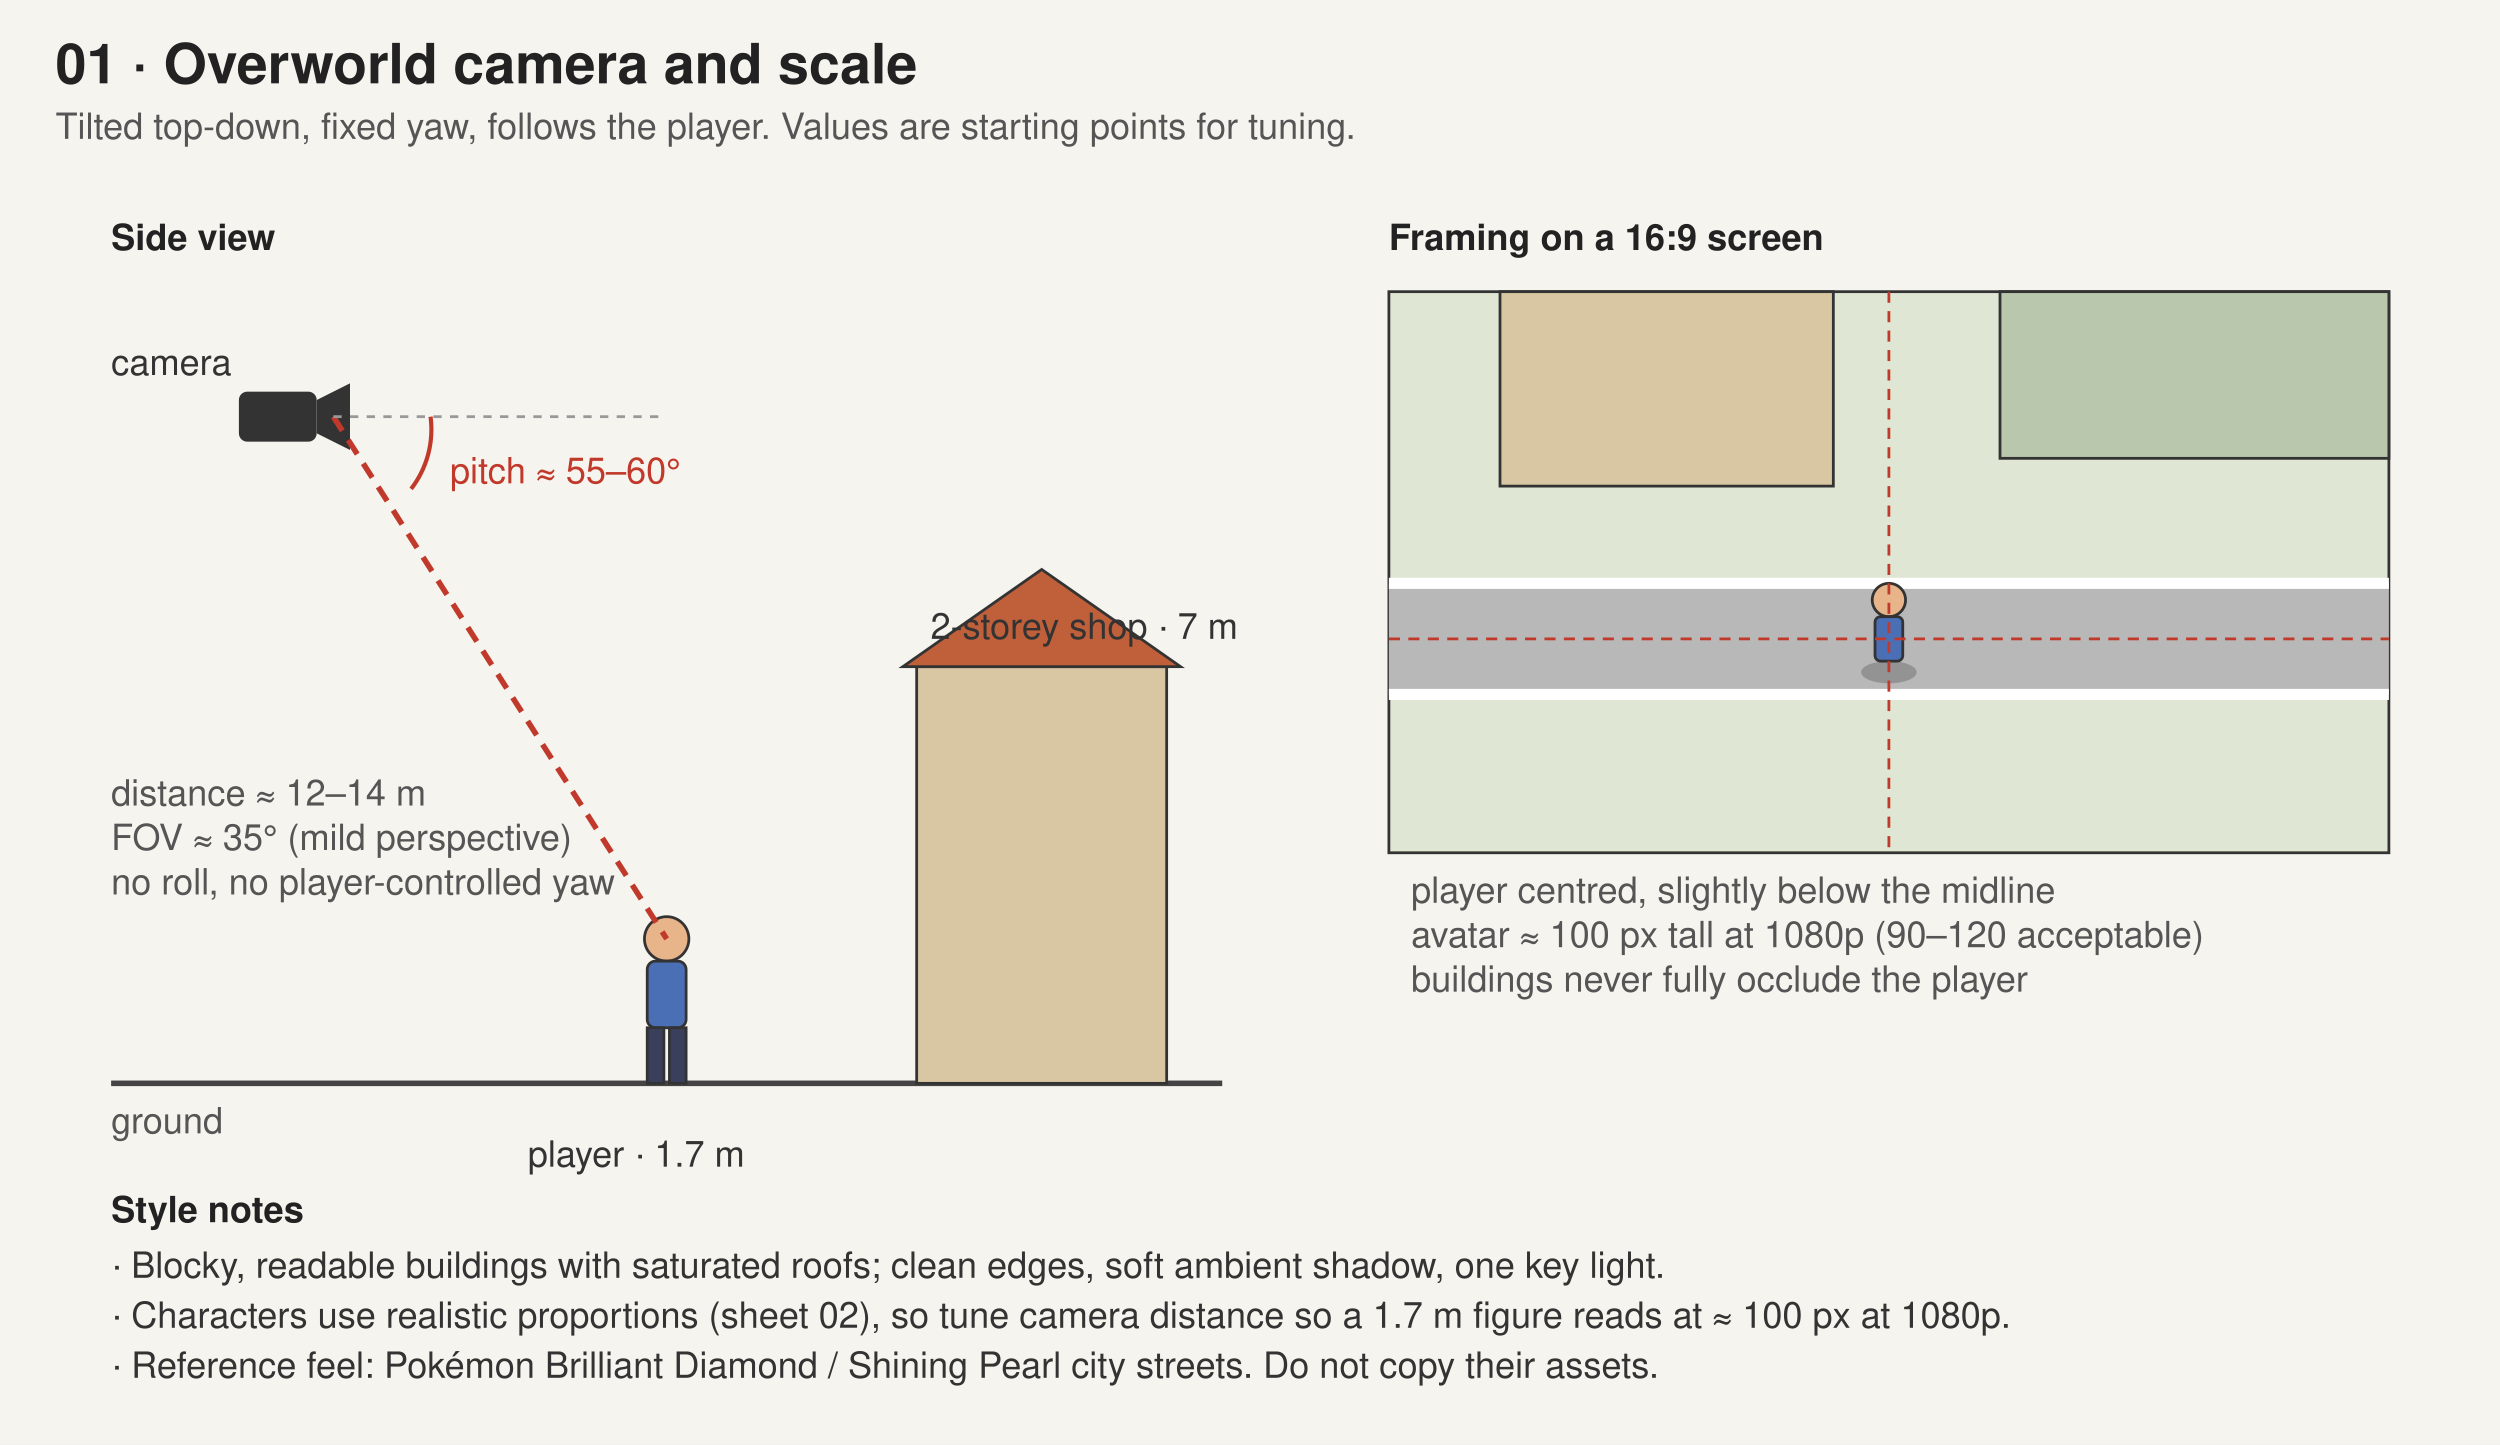
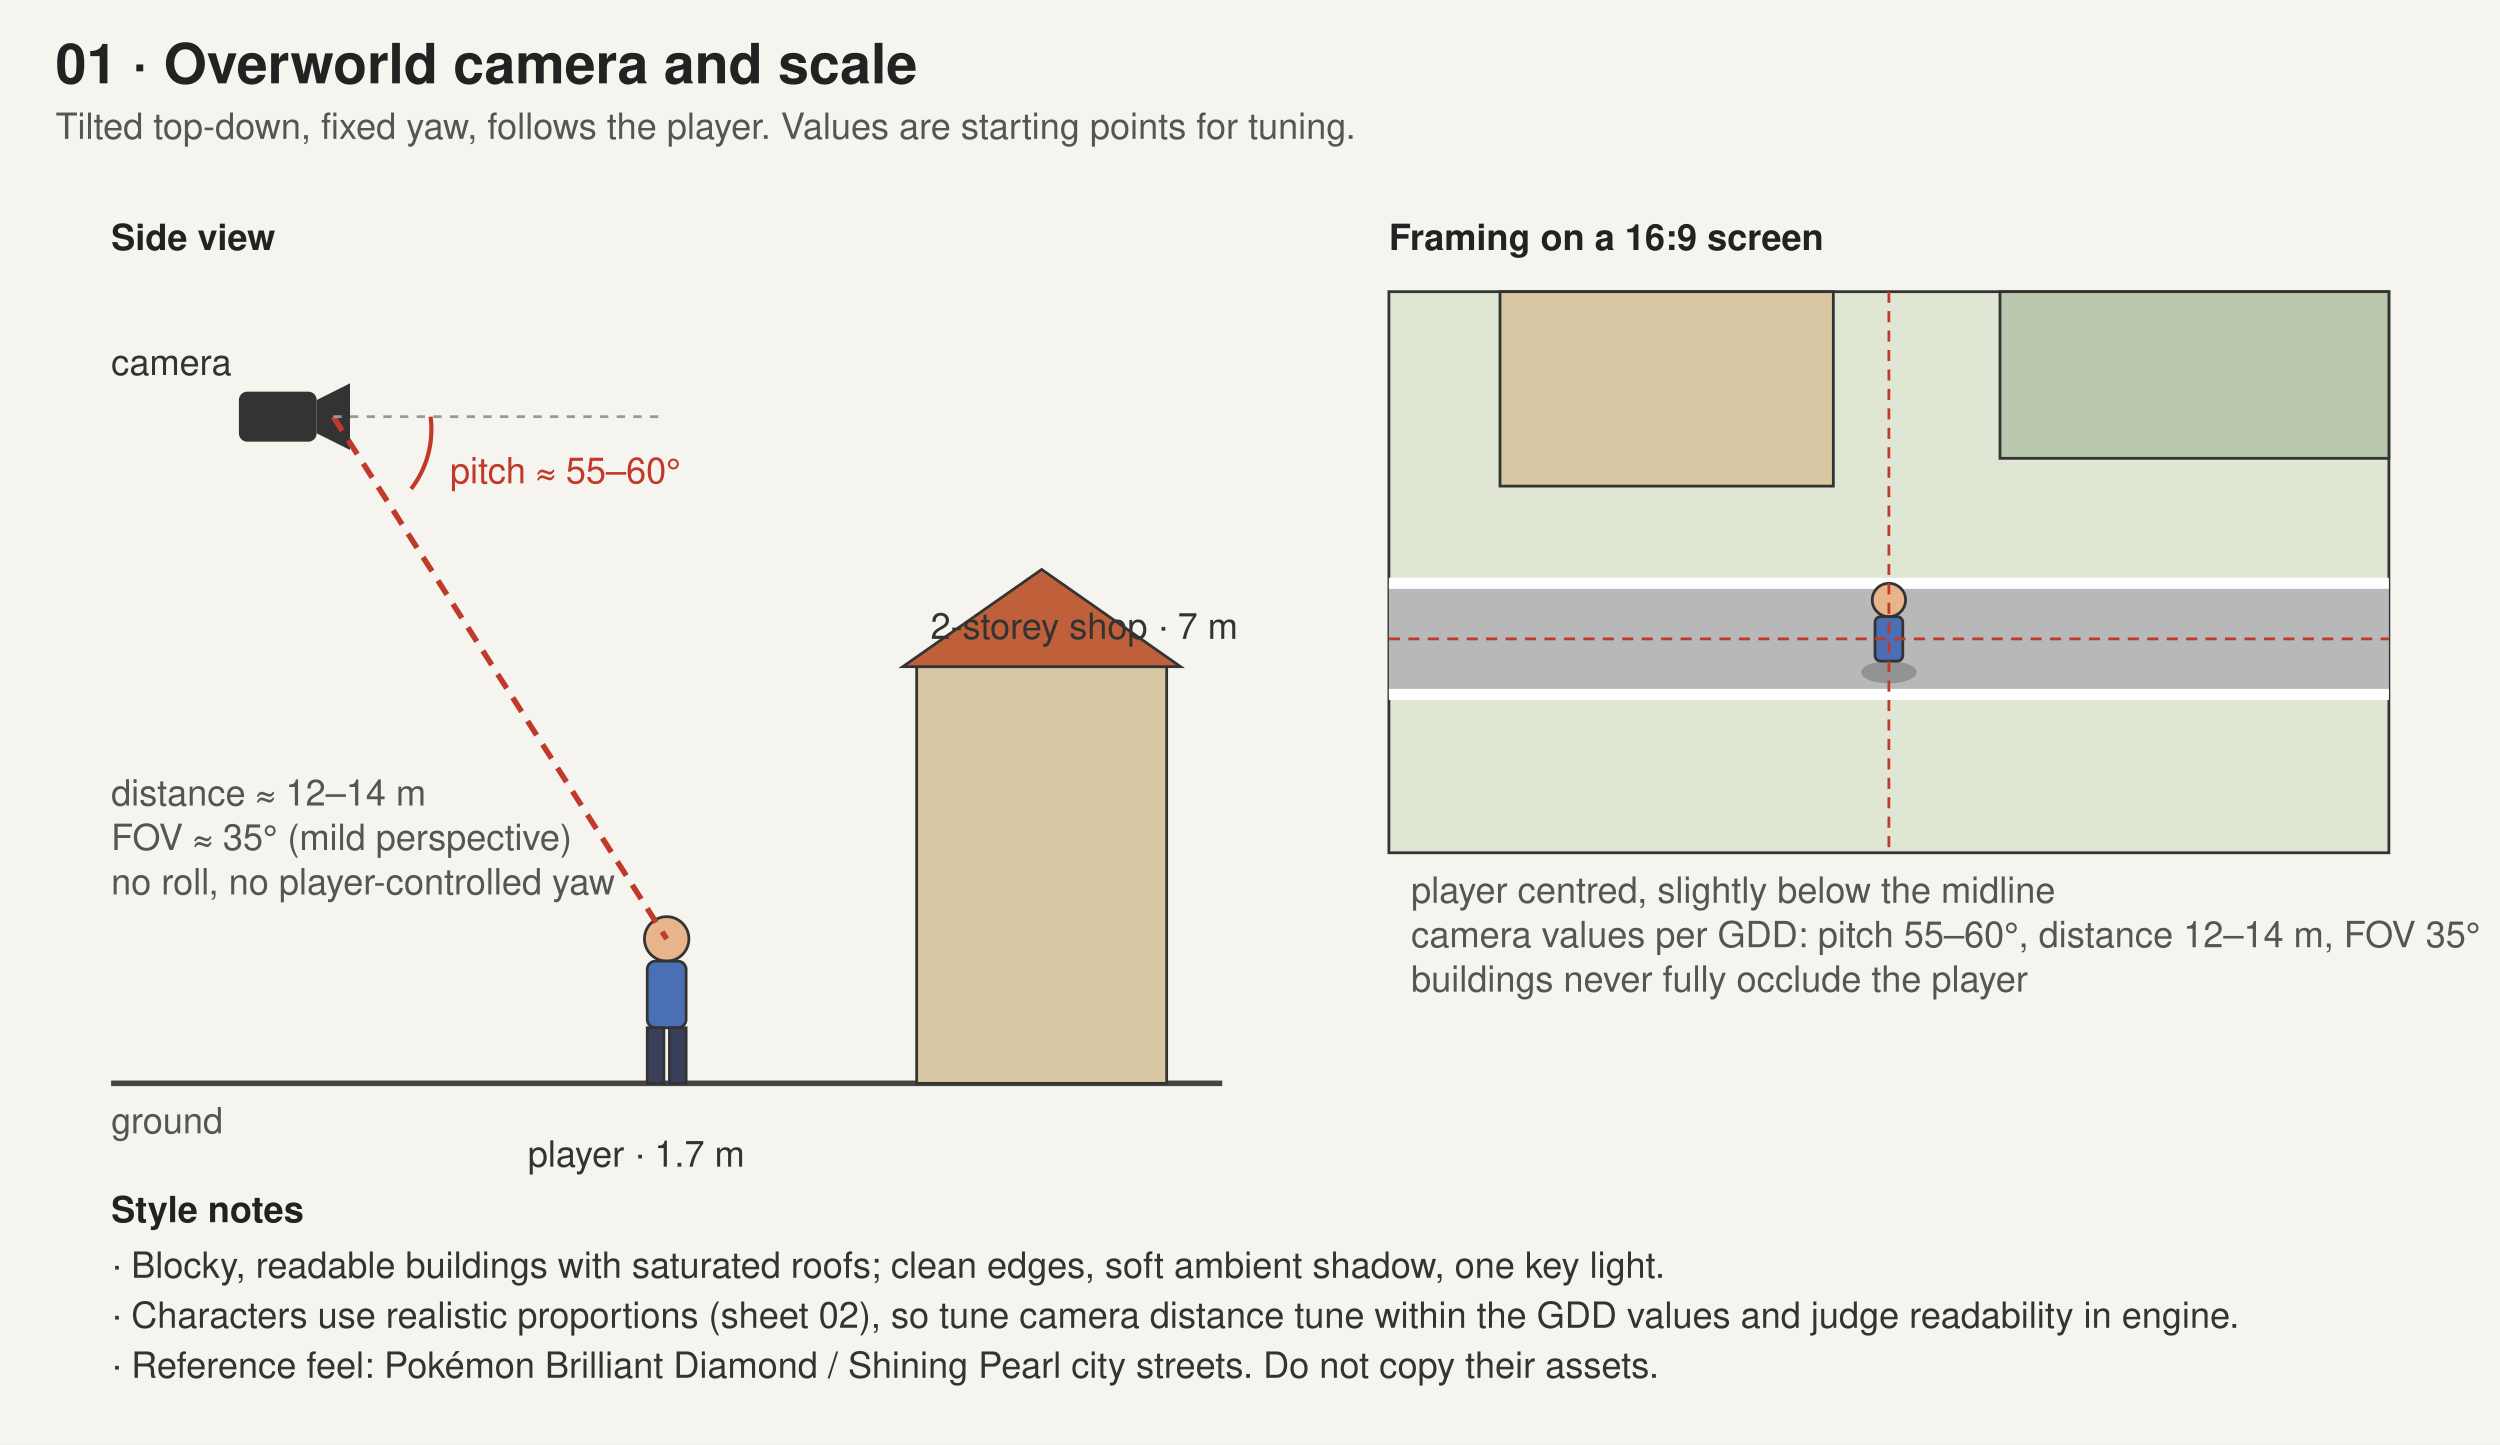
<svg xmlns="http://www.w3.org/2000/svg" viewBox="0 0 900 520" font-family="Helvetica, Arial, sans-serif" font-size="13">
  <rect width="900" height="520" fill="#f6f4ee" />
  <text x="20" y="30" font-size="20" font-weight="bold" fill="#222">01 · Overworld camera and scale</text>
  <text x="20" y="50" fill="#555">Tilted top-down, fixed yaw, follows the player. Values are starting points for tuning.</text>
  <g transform="translate(40,90)">
    <text x="0" y="0" font-weight="bold" fill="#222">Side view</text>
    <line x1="0" y1="300" x2="400" y2="300" stroke="#444" stroke-width="2" />
    <text x="0" y="318" fill="#555">ground</text>
    <g transform="translate(200,300)">
      <circle cx="0" cy="-52" r="8" fill="#e8b48a" stroke="#333" />
      <rect x="-7" y="-44" width="14" height="24" rx="3" fill="#4a6fb5" stroke="#333" />
      <rect x="-7" y="-20" width="6" height="20" fill="#3a3f5c" stroke="#333" />
      <rect x="1" y="-20" width="6" height="20" fill="#3a3f5c" stroke="#333" />
    </g>
    <text x="150" y="330" fill="#333">player · 1.7 m</text>
    <rect x="290" y="150" width="90" height="150" fill="#d9c7a3" stroke="#333" />
    <polygon points="285,150 335,115 385,150" fill="#c0603a" stroke="#333" />
    <text x="295" y="140" fill="#333">2-storey shop · 7 m</text>
    <g transform="translate(60,60)">
      <rect x="-14" y="-9" width="28" height="18" rx="3" fill="#333" />
      <polygon points="14,-6 26,-12 26,12 14,6" fill="#333" />
    </g>
    <line x1="80" y1="60" x2="200" y2="248" stroke="#c0392b" stroke-width="2" stroke-dasharray="6 4" />
    <path d="M80,60 L200,60" stroke="#999" stroke-dasharray="3 3" />
    <path d="M115,60 A35,35 0 0 1 108,86" fill="none" stroke="#c0392b" stroke-width="1.5" />
    <text x="122" y="84" fill="#c0392b">pitch ≈ 55–60°</text>
    <text x="0" y="45" fill="#333">camera</text>
    <text x="0" y="200" fill="#555">distance ≈ 12–14 m</text>
    <text x="0" y="216" fill="#555">FOV ≈ 35° (mild perspective)</text>
    <text x="0" y="232" fill="#555">no roll, no player-controlled yaw</text>
  </g>
  <g transform="translate(500,90)">
    <text x="0" y="0" font-weight="bold" fill="#222">Framing on a 16:9 screen</text>
    <rect x="0" y="15" width="360" height="202" fill="#dfe6d3" stroke="#333" />
    <rect x="40" y="15" width="120" height="70" fill="#d9c7a3" stroke="#333" />
    <rect x="220" y="15" width="140" height="60" fill="#b9c7ad" stroke="#333" />
    <rect x="0" y="120" width="360" height="40" fill="#b8b8b8" />
    <rect x="0" y="118" width="360" height="4" fill="#ffffff" />
    <rect x="0" y="158" width="360" height="4" fill="#ffffff" />
    <g transform="translate(180,140)">
      <ellipse cx="0" cy="12" rx="10" ry="4" fill="#0003" />
      <circle cx="0" cy="-14" r="6" fill="#e8b48a" stroke="#333" />
      <rect x="-5" y="-8" width="10" height="16" rx="2" fill="#4a6fb5" stroke="#333" />
    </g>
    <line x1="180" y1="15" x2="180" y2="217" stroke="#c0392b" stroke-dasharray="4 3" />
    <line x1="0" y1="140" x2="360" y2="140" stroke="#c0392b" stroke-dasharray="4 3" />
    <text x="8" y="235" fill="#555">player centred, slightly below the midline</text>
-     <text x="8" y="251" fill="#555">avatar ≈ 100 px tall at 1080p (90–120 acceptable)</text>
+     <text x="8" y="251" fill="#555">camera values per GDD: pitch 55–60°, distance 12–14 m, FOV 35°</text>
    <text x="8" y="267" fill="#555">buildings never fully occlude the player</text>
  </g>
  <g transform="translate(40,440)">
    <text x="0" y="0" font-weight="bold" fill="#222">Style notes</text>
    <text x="0" y="20" fill="#333">· Blocky, readable buildings with saturated roofs; clean edges, soft ambient shadow, one key light.</text>
-     <text x="0" y="38" fill="#333">· Characters use realistic proportions (sheet 02), so tune camera distance so a 1.7 m figure reads at ≈ 100 px at 1080p.</text>
+     <text x="0" y="38" fill="#333">· Characters use realistic proportions (sheet 02), so tune camera distance tune within the GDD values and judge readability in engine.</text>
    <text x="0" y="56" fill="#333">· Reference feel: Pokémon Brilliant Diamond / Shining Pearl city streets. Do not copy their assets.</text>
  </g>
</svg>
